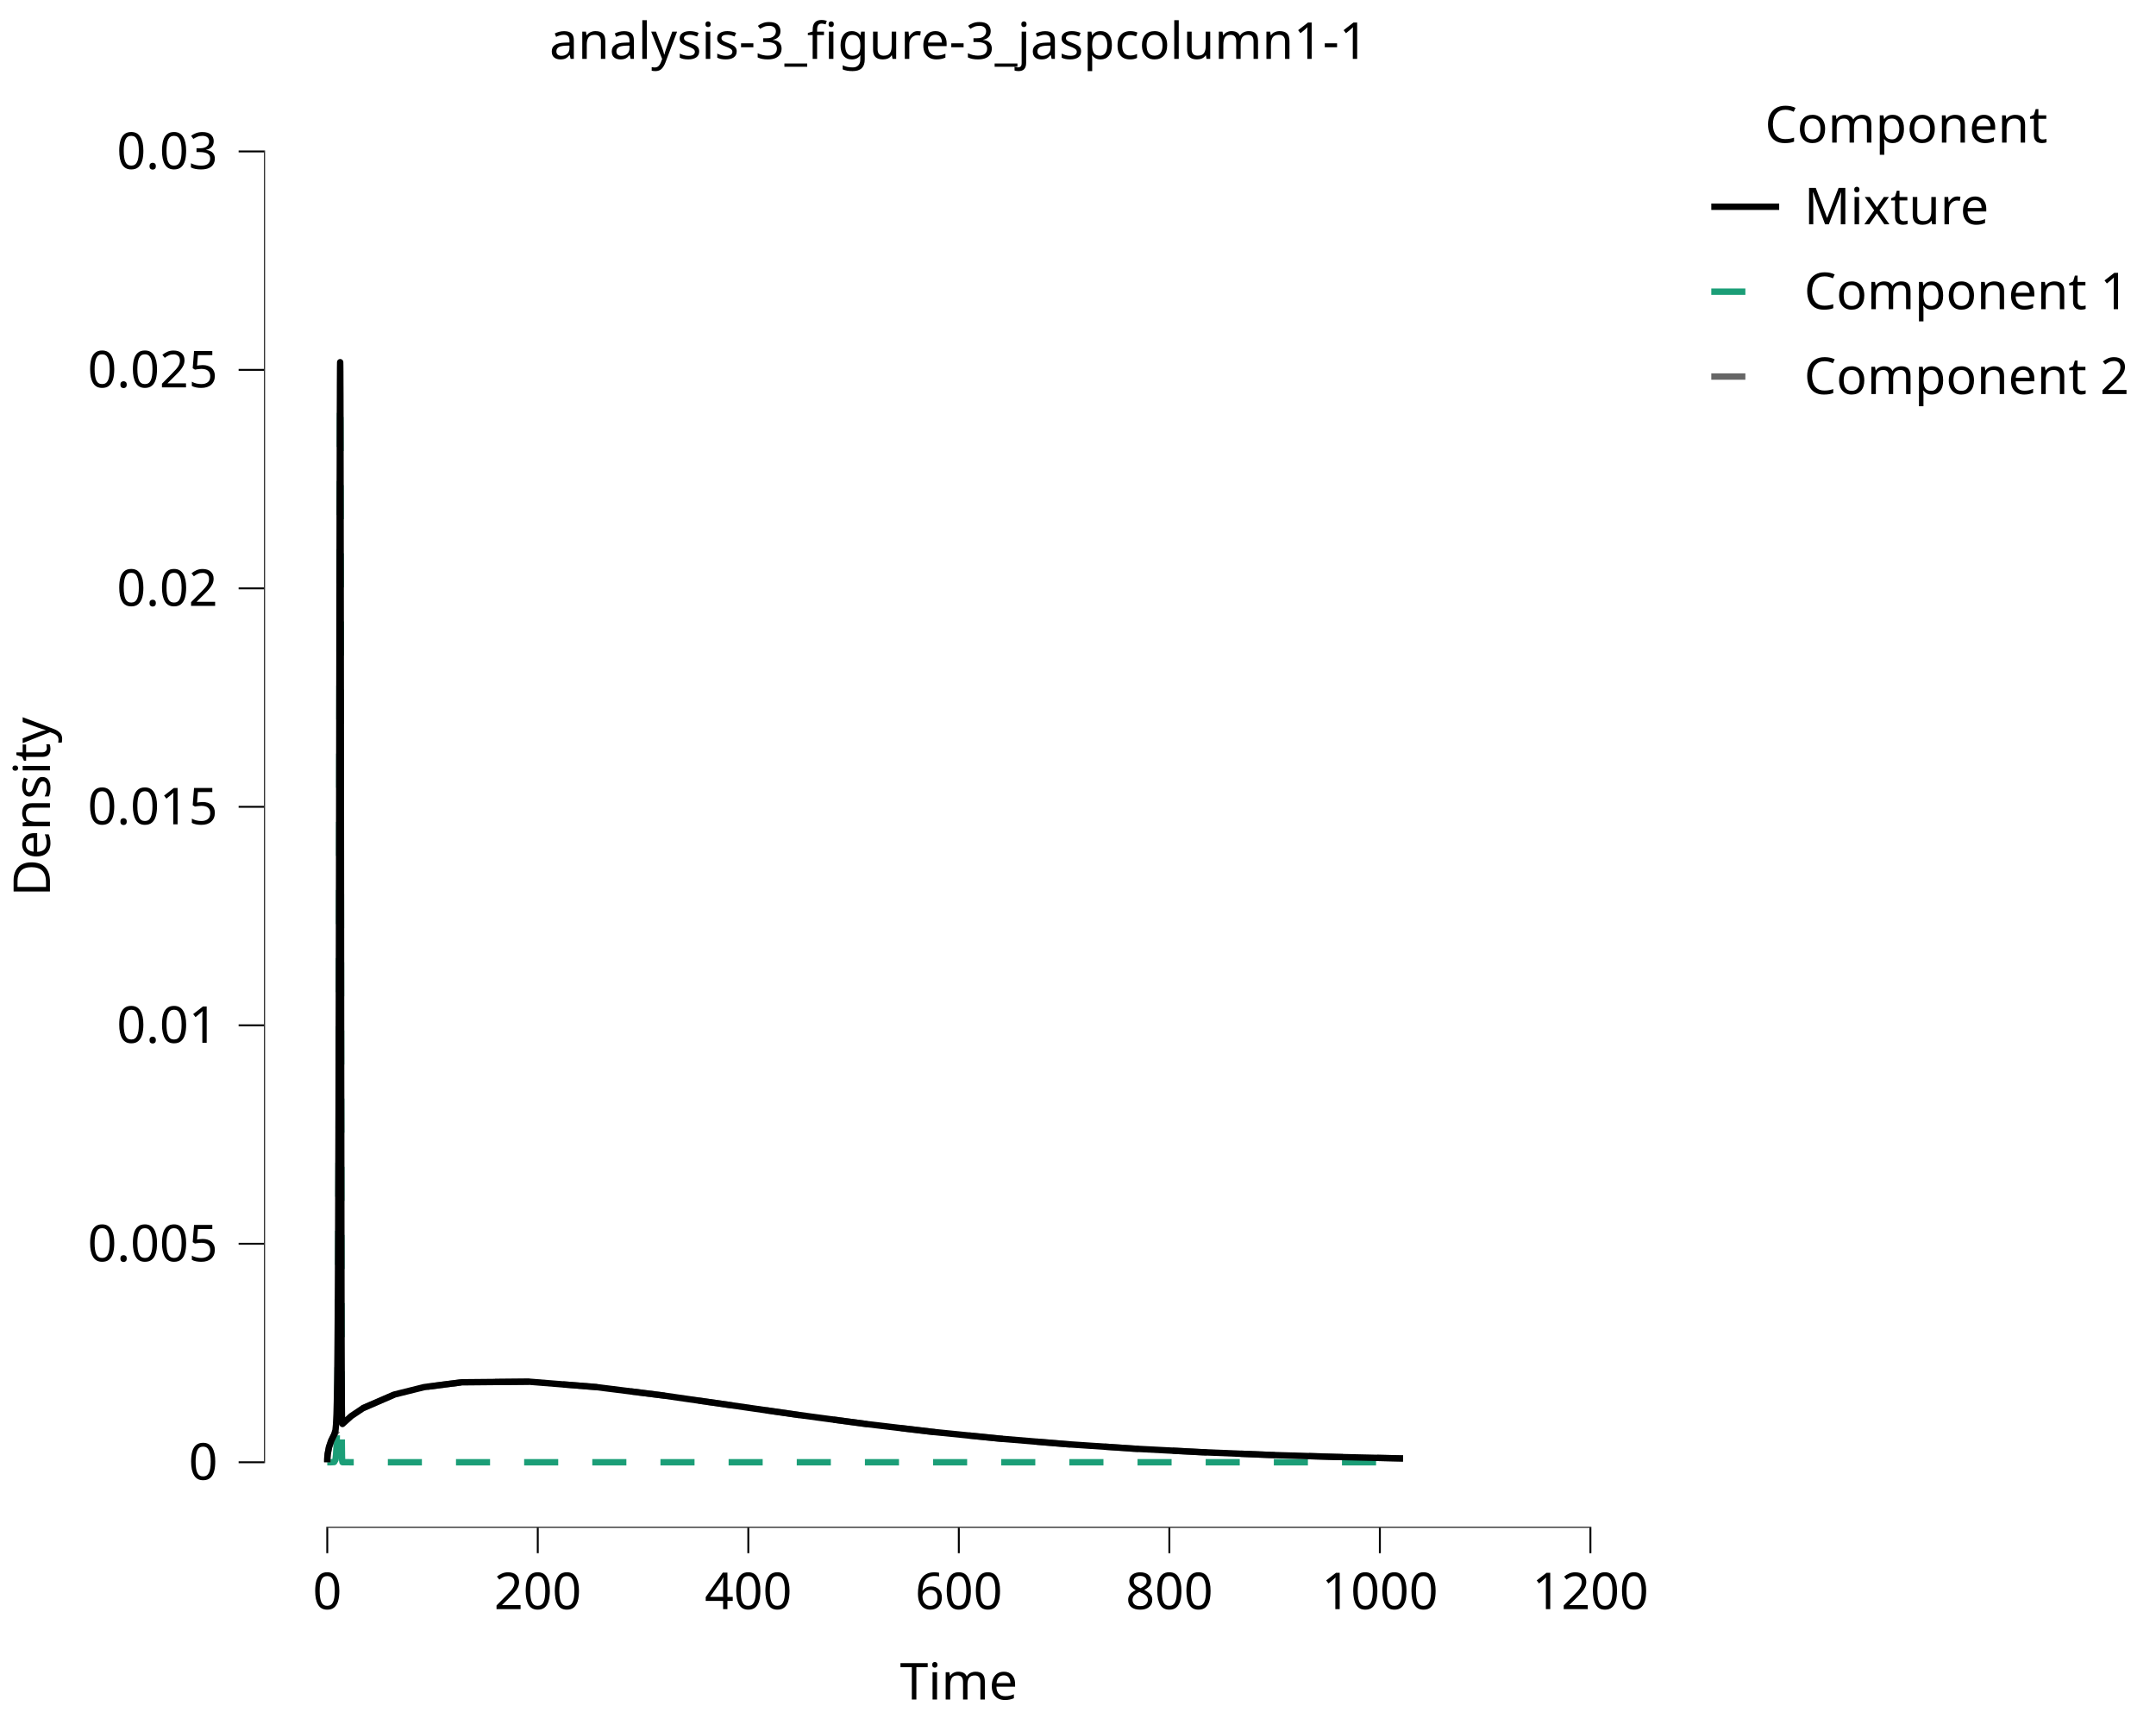
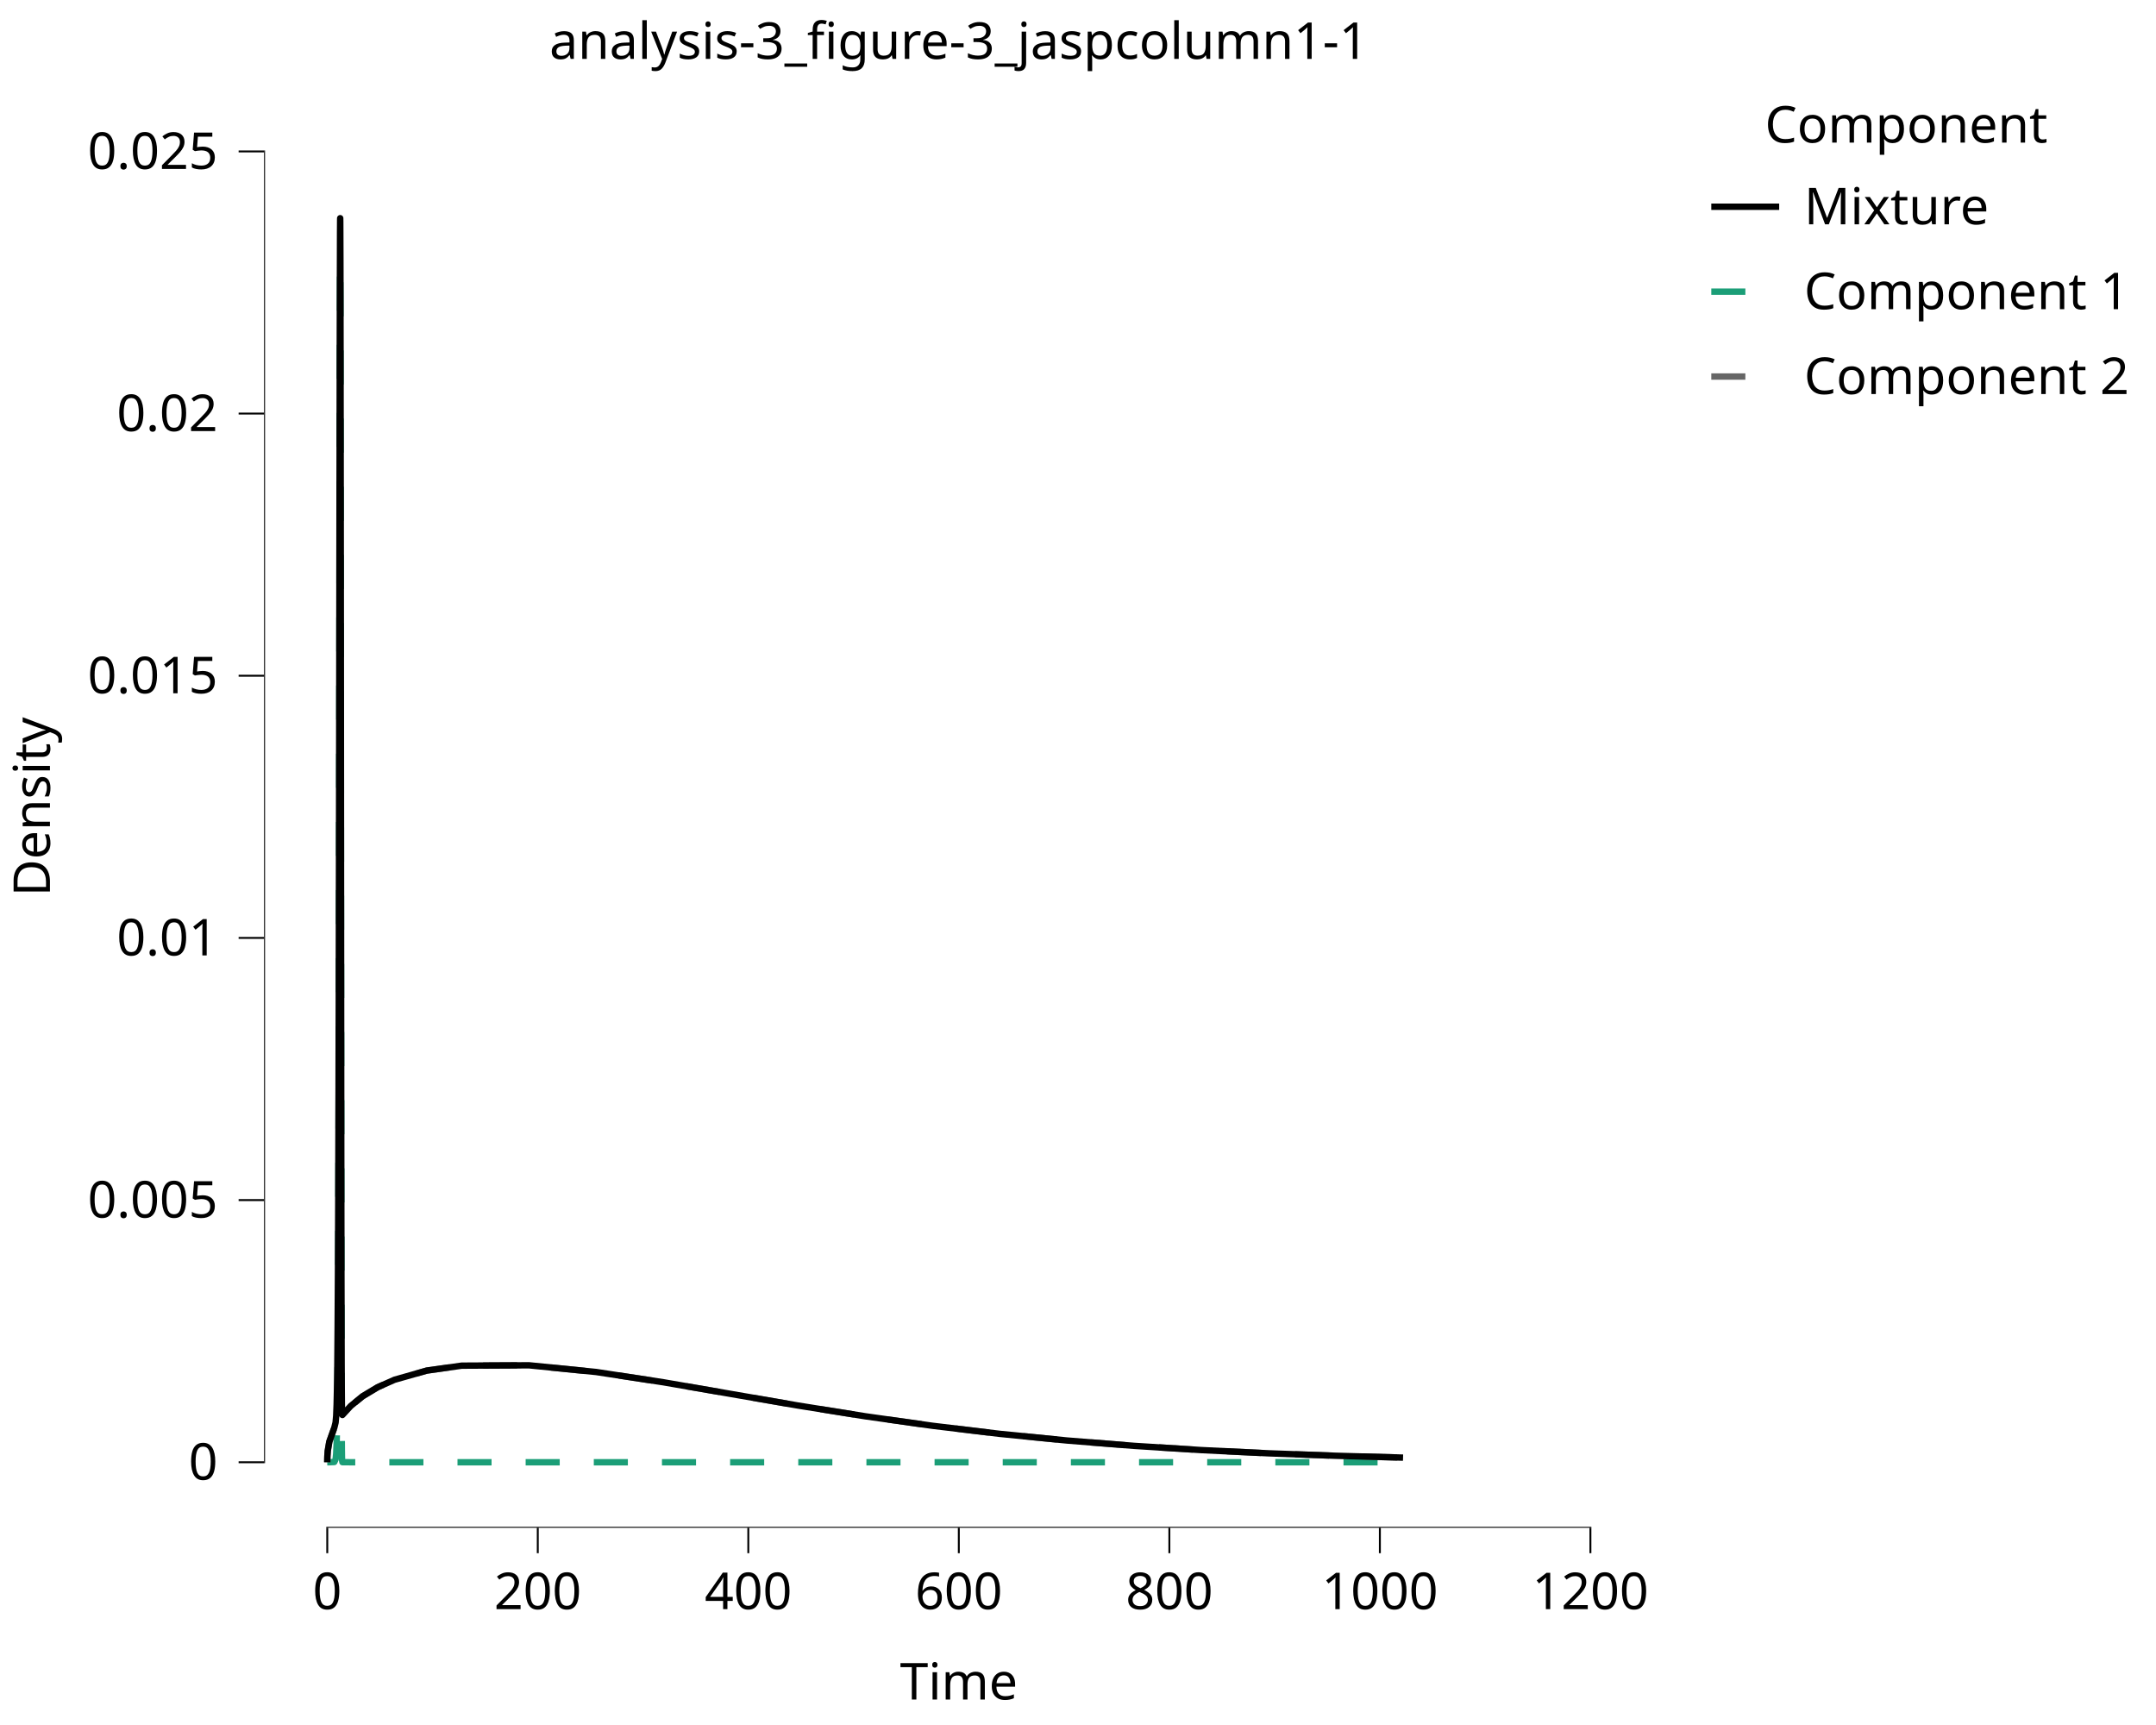
<svg xmlns="http://www.w3.org/2000/svg" class="svglite" data-engine-version="2.0" width="720.00pt" height="576.00pt" viewBox="0 0 720.00 576.00">
  <defs>
    <style type="text/css">
    .svglite line, .svglite polyline, .svglite polygon, .svglite path, .svglite rect, .svglite circle {
      fill: none;
      stroke: #000000;
      stroke-linecap: round;
      stroke-linejoin: round;
      stroke-miterlimit: 10.00;
    }
  </style>
  </defs>
  <rect width="100%" height="100%" style="stroke: none; fill: #FFFFFF;" />
  <defs>
    <clipPath id="cpMC4wMHw3MjAuMDB8MC4wMHw1NzYuMDA=">
      <rect x="0.00" y="0.00" width="720.00" height="576.00" />
    </clipPath>
  </defs>
  <g clip-path="url(#cpMC4wMHw3MjAuMDB8MC4wMHw1NzYuMDA=)">
    <rect x="-0" y="0.00" width="720.00" height="576.00" style="stroke-width: 10.67; stroke: none;" />
  </g>
  <defs>
    <clipPath id="cpODguMTl8NTUyLjIxfDI4LjY4fDUxMC4xNA==">
      <rect x="88.19" y="28.68" width="464.02" height="481.46" />
    </clipPath>
  </defs>
  <g clip-path="url(#cpODguMTl8NTUyLjIxfDI4LjY4fDUxMC4xNA==)">
    <rect x="88.19" y="28.68" width="464.02" height="481.46" style="stroke-width: 10.67; stroke: none;" />
-     <polyline points="109.29,488.26 109.29,488.26 109.32,488.26 109.43,488.26 109.87,488.26 110.59,488.26 111.59,488.20 112.04,487.40 112.23,485.74 112.39,482.60 112.50,478.56 112.56,475.57 112.62,471.66 112.68,466.56 112.74,459.92 112.80,452.02 112.85,443.56 112.91,431.06 112.95,420.97 112.99,407.07 113.04,391.97 113.07,382.69 113.11,364.68 113.15,347.34 113.20,322.58 113.23,306.87 113.27,284.49 113.37,220.11 113.41,198.87 113.44,180.32 113.48,164.58 113.50,154.70 113.51,149.07 113.53,144.23 113.54,140.20 113.56,137.02 113.57,134.71 113.59,133.31 113.60,132.86 113.62,134.05 113.64,136.15 113.65,139.38 113.67,143.78 113.69,152.75 113.70,160.42 113.72,169.58 113.73,180.32 113.75,192.81 113.77,207.20 113.80,232.83 113.83,264.22 113.88,317.77 113.91,351.47 113.93,370.74 113.96,390.57 113.98,409.29 114.00,424.77 114.02,437.46 114.03,444.66 114.05,456.13 114.07,462.83 114.09,468.20 114.12,475.86 114.14,480.67 114.17,483.64 114.20,486.09 114.24,487.48 114.37,488.24 117.28,488.26 121.29,488.26 131.74,488.26 141.62,488.26 154.19,488.26 176.65,488.26 199.10,488.26 221.56,488.26 244.01,488.26 266.46,488.26 288.92,488.26 311.37,488.26 333.83,488.26 356.28,488.26 378.73,488.26 401.19,488.26 423.64,488.26 446.09,488.26 468.55,488.26 " style="stroke-width: 2.13; stroke: #1B9E77; stroke-dasharray: 11.38,11.38; stroke-linecap: butt;" />
-     <polyline points="109.29,488.26 109.29,487.44 109.32,486.75 109.43,485.50 109.87,483.20 110.59,481.10 111.59,479.11 112.04,478.40 112.23,478.11 112.39,477.88 112.50,477.72 112.56,477.64 112.62,477.56 112.68,477.48 112.74,477.40 112.80,477.33 112.85,477.26 112.91,477.18 112.95,477.13 112.99,477.07 113.04,477.01 113.07,476.98 113.11,476.92 113.15,476.88 113.20,476.82 113.23,476.78 113.27,476.73 113.37,476.60 113.41,476.56 113.44,476.52 113.48,476.48 113.50,476.45 113.51,476.43 113.53,476.42 113.54,476.40 113.56,476.38 113.57,476.37 113.59,476.35 113.60,476.33 113.62,476.31 113.64,476.29 113.65,476.27 113.67,476.26 113.69,476.23 113.70,476.21 113.72,476.20 113.73,476.18 113.75,476.16 113.77,476.14 113.80,476.11 113.83,476.07 113.88,476.01 113.91,475.98 113.93,475.95 113.96,475.93 113.98,475.91 114.00,475.88 114.02,475.86 114.03,475.85 114.05,475.82 114.07,475.80 114.09,475.79 114.12,475.75 114.14,475.72 114.17,475.70 114.20,475.66 114.24,475.62 114.37,475.49 117.28,472.86 121.29,470.17 131.74,465.64 141.62,463.18 154.19,461.57 176.65,461.36 199.10,463.16 221.56,465.98 244.01,469.21 266.46,472.44 288.92,475.45 311.37,478.11 333.83,480.37 356.28,482.23 378.73,483.73 401.19,484.90 423.64,485.81 446.09,486.49 468.55,487.00 " style="stroke-width: 2.13; stroke: #666666; stroke-dasharray: 11.38,11.38; stroke-linecap: butt;" />
-     <polyline points="109.29,488.26 109.29,487.44 109.32,486.75 109.43,485.50 109.87,483.20 110.59,481.10 111.59,479.05 112.04,477.55 112.23,475.59 112.39,472.22 112.50,468.03 112.56,464.96 112.62,460.97 112.68,455.79 112.74,449.07 112.80,441.09 112.85,432.57 112.91,419.99 112.95,409.84 112.99,395.89 113.04,380.73 113.07,371.42 113.11,353.35 113.15,335.97 113.20,311.14 113.23,295.39 113.27,272.96 113.37,208.46 113.41,187.17 113.44,168.59 113.48,152.81 113.50,142.90 113.51,137.25 113.53,132.39 113.54,128.35 113.56,125.15 113.57,122.82 113.59,121.40 113.60,120.94 113.62,122.10 113.64,124.19 113.65,127.40 113.67,131.78 113.69,140.72 113.70,148.38 113.72,157.52 113.73,168.25 113.75,180.71 113.77,195.08 113.80,220.68 113.83,252.03 113.88,305.53 113.91,339.19 113.93,358.44 113.96,378.25 113.98,396.94 114.00,412.39 114.02,425.06 114.03,432.26 114.05,443.69 114.07,450.38 114.09,455.73 114.12,463.36 114.14,468.14 114.17,471.08 114.20,473.50 114.24,474.84 114.37,475.48 117.28,472.86 121.29,470.17 131.74,465.64 141.62,463.18 154.19,461.57 176.65,461.36 199.10,463.16 221.56,465.98 244.01,469.21 266.46,472.44 288.92,475.45 311.37,478.11 333.83,480.37 356.28,482.23 378.73,483.73 401.19,484.90 423.64,485.81 446.09,486.49 468.55,487.00 " style="stroke-width: 2.13; stroke-linecap: butt;" />
+     <polyline points="109.29,488.26 109.30,488.26 109.33,488.26 109.45,488.26 109.97,488.26 111.64,488.19 112.07,487.30 112.27,485.45 112.42,481.94 112.53,477.41 112.59,474.06 112.65,469.68 112.70,463.96 112.76,456.50 112.82,446.81 112.88,435.83 112.93,424.08 112.97,412.74 113.01,397.11 113.06,380.12 113.08,369.68 113.13,349.40 113.16,329.88 113.21,301.98 113.24,284.28 113.28,259.05 113.38,186.42 113.42,162.43 113.45,141.47 113.48,123.67 113.51,112.48 113.52,106.10 113.54,100.61 113.55,96.03 113.56,92.41 113.58,89.77 113.59,88.16 113.61,87.61 113.63,88.90 113.64,91.24 113.66,97.13 113.68,102.75 113.70,113.94 113.71,123.38 113.73,134.56 113.74,147.60 113.77,171.09 113.80,199.97 113.83,235.34 113.89,313.95 113.91,333.76 113.93,355.51 113.95,377.90 113.97,399.03 113.99,416.51 114.01,430.85 114.02,438.99 114.05,451.94 114.06,459.52 114.08,465.58 114.09,470.41 114.12,477.28 114.15,481.56 114.17,484.19 114.20,486.36 114.24,487.58 114.35,488.24 117.13,488.26 121.10,488.26 126.13,488.26 131.74,488.26 142.54,488.26 154.19,488.26 176.65,488.26 199.10,488.26 221.56,488.26 244.01,488.26 266.46,488.26 288.92,488.26 311.37,488.26 333.83,488.26 356.28,488.26 378.73,488.26 401.19,488.26 423.64,488.26 446.09,488.26 468.55,488.26 " style="stroke-width: 2.13; stroke: #1B9E77; stroke-dasharray: 11.38,11.38; stroke-linecap: butt;" />
+     <polyline points="109.29,488.26 109.30,487.12 109.33,486.19 109.45,484.49 109.97,481.42 111.64,476.79 112.07,475.95 112.27,475.60 112.42,475.32 112.53,475.14 112.59,475.05 112.65,474.95 112.70,474.86 112.76,474.76 112.82,474.66 112.88,474.58 112.93,474.50 112.97,474.44 113.01,474.37 113.06,474.30 113.08,474.26 113.13,474.20 113.16,474.14 113.21,474.07 113.24,474.02 113.28,473.97 113.38,473.81 113.42,473.76 113.45,473.72 113.48,473.67 113.51,473.64 113.52,473.62 113.54,473.60 113.55,473.58 113.56,473.56 113.58,473.54 113.59,473.52 113.61,473.50 113.63,473.47 113.64,473.45 113.66,473.42 113.68,473.40 113.70,473.37 113.71,473.35 113.73,473.33 113.74,473.31 113.77,473.27 113.80,473.23 113.83,473.19 113.89,473.10 113.91,473.08 113.93,473.05 113.95,473.03 113.97,473.00 113.99,472.97 114.01,472.94 114.02,472.93 114.05,472.90 114.06,472.87 114.08,472.85 114.09,472.84 114.12,472.80 114.15,472.77 114.17,472.74 114.20,472.70 114.24,472.65 114.35,472.51 117.13,469.47 121.10,466.23 126.13,463.21 131.74,460.72 142.54,457.65 154.19,456.01 176.65,455.89 199.10,458.13 221.56,461.56 244.01,465.44 266.46,469.32 288.92,472.91 311.37,476.08 333.83,478.78 356.28,481.00 378.73,482.79 401.19,484.20 423.64,485.28 446.09,486.10 468.55,486.72 " style="stroke-width: 2.13; stroke: #666666; stroke-dasharray: 11.38,11.38; stroke-linecap: butt;" />
+     <polyline points="109.29,488.26 109.30,487.12 109.33,486.19 109.45,484.49 109.97,481.42 111.64,476.73 112.07,475.00 112.27,472.79 112.42,469.01 112.53,464.30 112.59,460.85 112.65,456.38 112.70,450.56 112.76,443.01 112.82,433.22 112.88,422.15 112.93,410.33 112.97,398.92 113.01,383.23 113.06,366.17 113.08,355.69 113.13,335.34 113.16,315.77 113.21,287.80 113.24,270.05 113.28,244.76 113.38,171.98 113.42,147.94 113.45,126.93 113.48,109.09 113.51,97.87 113.52,91.46 113.54,85.95 113.55,81.36 113.56,77.71 113.58,75.06 113.59,73.42 113.61,72.86 113.63,74.11 113.64,76.44 113.66,82.30 113.68,87.90 113.70,99.05 113.71,108.48 113.73,119.63 113.74,132.65 113.77,156.10 113.80,184.95 113.83,220.28 113.89,298.79 113.91,318.59 113.93,340.31 113.95,362.67 113.97,383.77 113.99,401.23 114.01,415.54 114.02,423.66 114.05,436.58 114.06,444.14 114.08,450.18 114.09,454.99 114.12,461.82 114.15,466.07 114.17,468.68 114.20,470.80 114.24,471.97 114.35,472.49 117.13,469.47 121.10,466.23 126.13,463.21 131.74,460.72 142.54,457.65 154.19,456.01 176.65,455.89 199.10,458.13 221.56,461.56 244.01,465.44 266.46,469.32 288.92,472.91 311.37,476.08 333.83,478.78 356.28,481.00 378.73,482.79 401.19,484.20 423.64,485.28 446.09,486.10 468.55,486.72 " style="stroke-width: 2.13; stroke-linecap: butt;" />
    <line x1="108.97" y1="510.14" x2="531.44" y2="510.14" style="stroke-width: 0.64; stroke-linecap: butt;" />
    <line x1="88.19" y1="488.57" x2="88.19" y2="50.24" style="stroke-width: 0.64; stroke-linecap: butt;" />
    <rect x="88.19" y="28.68" width="464.02" height="481.46" style="stroke-width: 0.00; stroke: none;" />
  </g>
  <g clip-path="url(#cpMC4wMHw3MjAuMDB8MC4wMHw1NzYuMDA=)">
    <polyline points="88.19,510.14 88.19,28.68 " style="stroke-width: 0.00; stroke: none; stroke-linecap: butt;" />
    <text x="72.72" y="494.10" text-anchor="end" style="font-size: 17.00px; font-family: sans;" textLength="9.46px" lengthAdjust="spacingAndGlyphs">0</text>
-     <text x="72.72" y="421.16" text-anchor="end" style="font-size: 17.00px; font-family: sans;" textLength="42.54px" lengthAdjust="spacingAndGlyphs">0.005</text>
-     <text x="72.72" y="348.21" text-anchor="end" style="font-size: 17.00px; font-family: sans;" textLength="33.09px" lengthAdjust="spacingAndGlyphs">0.01</text>
-     <text x="72.72" y="275.26" text-anchor="end" style="font-size: 17.00px; font-family: sans;" textLength="42.54px" lengthAdjust="spacingAndGlyphs">0.015</text>
-     <text x="72.72" y="202.31" text-anchor="end" style="font-size: 17.00px; font-family: sans;" textLength="33.09px" lengthAdjust="spacingAndGlyphs">0.02</text>
-     <text x="72.72" y="129.36" text-anchor="end" style="font-size: 17.00px; font-family: sans;" textLength="42.54px" lengthAdjust="spacingAndGlyphs">0.025</text>
-     <text x="72.72" y="56.41" text-anchor="end" style="font-size: 17.00px; font-family: sans;" textLength="33.09px" lengthAdjust="spacingAndGlyphs">0.03</text>
+     <text x="72.72" y="406.57" text-anchor="end" style="font-size: 17.00px; font-family: sans;" textLength="42.54px" lengthAdjust="spacingAndGlyphs">0.005</text>
+     <text x="72.72" y="319.03" text-anchor="end" style="font-size: 17.00px; font-family: sans;" textLength="33.09px" lengthAdjust="spacingAndGlyphs">0.01</text>
+     <text x="72.72" y="231.49" text-anchor="end" style="font-size: 17.00px; font-family: sans;" textLength="42.54px" lengthAdjust="spacingAndGlyphs">0.015</text>
+     <text x="72.72" y="143.95" text-anchor="end" style="font-size: 17.00px; font-family: sans;" textLength="33.09px" lengthAdjust="spacingAndGlyphs">0.02</text>
+     <text x="72.72" y="56.41" text-anchor="end" style="font-size: 17.00px; font-family: sans;" textLength="42.54px" lengthAdjust="spacingAndGlyphs">0.025</text>
    <polyline points="79.69,488.26 88.19,488.26 " style="stroke-width: 0.64; stroke-linecap: butt;" />
-     <polyline points="79.69,415.31 88.19,415.31 " style="stroke-width: 0.64; stroke-linecap: butt;" />
-     <polyline points="79.69,342.36 88.19,342.36 " style="stroke-width: 0.64; stroke-linecap: butt;" />
-     <polyline points="79.69,269.41 88.19,269.41 " style="stroke-width: 0.64; stroke-linecap: butt;" />
-     <polyline points="79.69,196.46 88.19,196.46 " style="stroke-width: 0.64; stroke-linecap: butt;" />
-     <polyline points="79.69,123.51 88.19,123.51 " style="stroke-width: 0.64; stroke-linecap: butt;" />
+     <polyline points="79.69,400.72 88.19,400.72 " style="stroke-width: 0.64; stroke-linecap: butt;" />
+     <polyline points="79.69,313.18 88.19,313.18 " style="stroke-width: 0.64; stroke-linecap: butt;" />
+     <polyline points="79.69,225.64 88.19,225.64 " style="stroke-width: 0.64; stroke-linecap: butt;" />
+     <polyline points="79.69,138.10 88.19,138.10 " style="stroke-width: 0.64; stroke-linecap: butt;" />
    <polyline points="79.69,50.56 88.19,50.56 " style="stroke-width: 0.64; stroke-linecap: butt;" />
    <polyline points="88.19,510.14 552.21,510.14 " style="stroke-width: 0.00; stroke: none; stroke-linecap: butt;" />
    <polyline points="109.29,518.64 109.29,510.14 " style="stroke-width: 0.64; stroke-linecap: butt;" />
    <polyline points="179.59,518.64 179.59,510.14 " style="stroke-width: 0.64; stroke-linecap: butt;" />
    <polyline points="249.90,518.64 249.90,510.14 " style="stroke-width: 0.64; stroke-linecap: butt;" />
    <polyline points="320.20,518.64 320.20,510.14 " style="stroke-width: 0.64; stroke-linecap: butt;" />
    <polyline points="390.51,518.64 390.51,510.14 " style="stroke-width: 0.64; stroke-linecap: butt;" />
    <polyline points="460.81,518.64 460.81,510.14 " style="stroke-width: 0.64; stroke-linecap: butt;" />
    <polyline points="531.12,518.64 531.12,510.14 " style="stroke-width: 0.64; stroke-linecap: butt;" />
    <text x="109.29" y="537.32" text-anchor="middle" style="font-size: 17.00px; font-family: sans;" textLength="9.46px" lengthAdjust="spacingAndGlyphs">0</text>
    <text x="179.59" y="537.32" text-anchor="middle" style="font-size: 17.00px; font-family: sans;" textLength="28.37px" lengthAdjust="spacingAndGlyphs">200</text>
    <text x="249.90" y="537.32" text-anchor="middle" style="font-size: 17.00px; font-family: sans;" textLength="28.37px" lengthAdjust="spacingAndGlyphs">400</text>
    <text x="320.20" y="537.32" text-anchor="middle" style="font-size: 17.00px; font-family: sans;" textLength="28.37px" lengthAdjust="spacingAndGlyphs">600</text>
    <text x="390.51" y="537.32" text-anchor="middle" style="font-size: 17.00px; font-family: sans;" textLength="28.37px" lengthAdjust="spacingAndGlyphs">800</text>
    <text x="460.81" y="537.32" text-anchor="middle" style="font-size: 17.00px; font-family: sans;" textLength="37.82px" lengthAdjust="spacingAndGlyphs">1000</text>
    <text x="531.12" y="537.32" text-anchor="middle" style="font-size: 17.00px; font-family: sans;" textLength="37.82px" lengthAdjust="spacingAndGlyphs">1200</text>
    <text x="320.20" y="567.49" text-anchor="middle" style="font-size: 17.00px; font-family: sans;" textLength="37.78px" lengthAdjust="spacingAndGlyphs">Time</text>
    <text transform="translate(16.68,269.41) rotate(-90)" text-anchor="middle" style="font-size: 17.00px; font-family: sans;" textLength="56.70px" lengthAdjust="spacingAndGlyphs">Density</text>
    <rect x="563.17" y="28.68" width="146.87" height="116.71" style="stroke-width: 0.75; stroke: none;" />
    <rect x="563.17" y="28.68" width="146.87" height="116.71" style="stroke-width: 10.67; stroke: none;" />
    <text x="636.60" y="47.62" text-anchor="middle" style="font-size: 17.00px; font-family: sans;" textLength="87.90px" lengthAdjust="spacingAndGlyphs">Component</text>
    <rect x="568.65" y="54.87" width="28.35" height="28.35" style="stroke-width: 10.67; stroke: none;" />
    <line x1="571.49" y1="69.04" x2="594.16" y2="69.04" style="stroke-width: 2.13; stroke-linecap: butt;" />
    <rect x="568.65" y="83.21" width="28.35" height="28.35" style="stroke-width: 10.67; stroke: none;" />
    <line x1="571.49" y1="97.39" x2="594.16" y2="97.39" style="stroke-width: 2.13; stroke: #1B9E77; stroke-dasharray: 11.38,11.38; stroke-linecap: butt;" />
    <rect x="568.65" y="111.56" width="28.35" height="28.35" style="stroke-width: 10.67; stroke: none;" />
    <line x1="571.49" y1="125.73" x2="594.16" y2="125.73" style="stroke-width: 2.13; stroke: #666666; stroke-dasharray: 11.38,11.38; stroke-linecap: butt;" />
    <text x="602.48" y="74.89" style="font-size: 17.00px; font-family: sans;" textLength="55.74px" lengthAdjust="spacingAndGlyphs">Mixture</text>
    <text x="602.48" y="103.24" style="font-size: 17.00px; font-family: sans;" textLength="102.08px" lengthAdjust="spacingAndGlyphs">Component 1</text>
    <text x="602.48" y="131.58" style="font-size: 17.00px; font-family: sans;" textLength="102.08px" lengthAdjust="spacingAndGlyphs">Component 2</text>
    <text x="320.20" y="19.67" text-anchor="middle" style="font-size: 17.00px; font-family: sans;" textLength="263.68px" lengthAdjust="spacingAndGlyphs">analysis-3_figure-3_jaspcolumn1-1</text>
  </g>
</svg>
